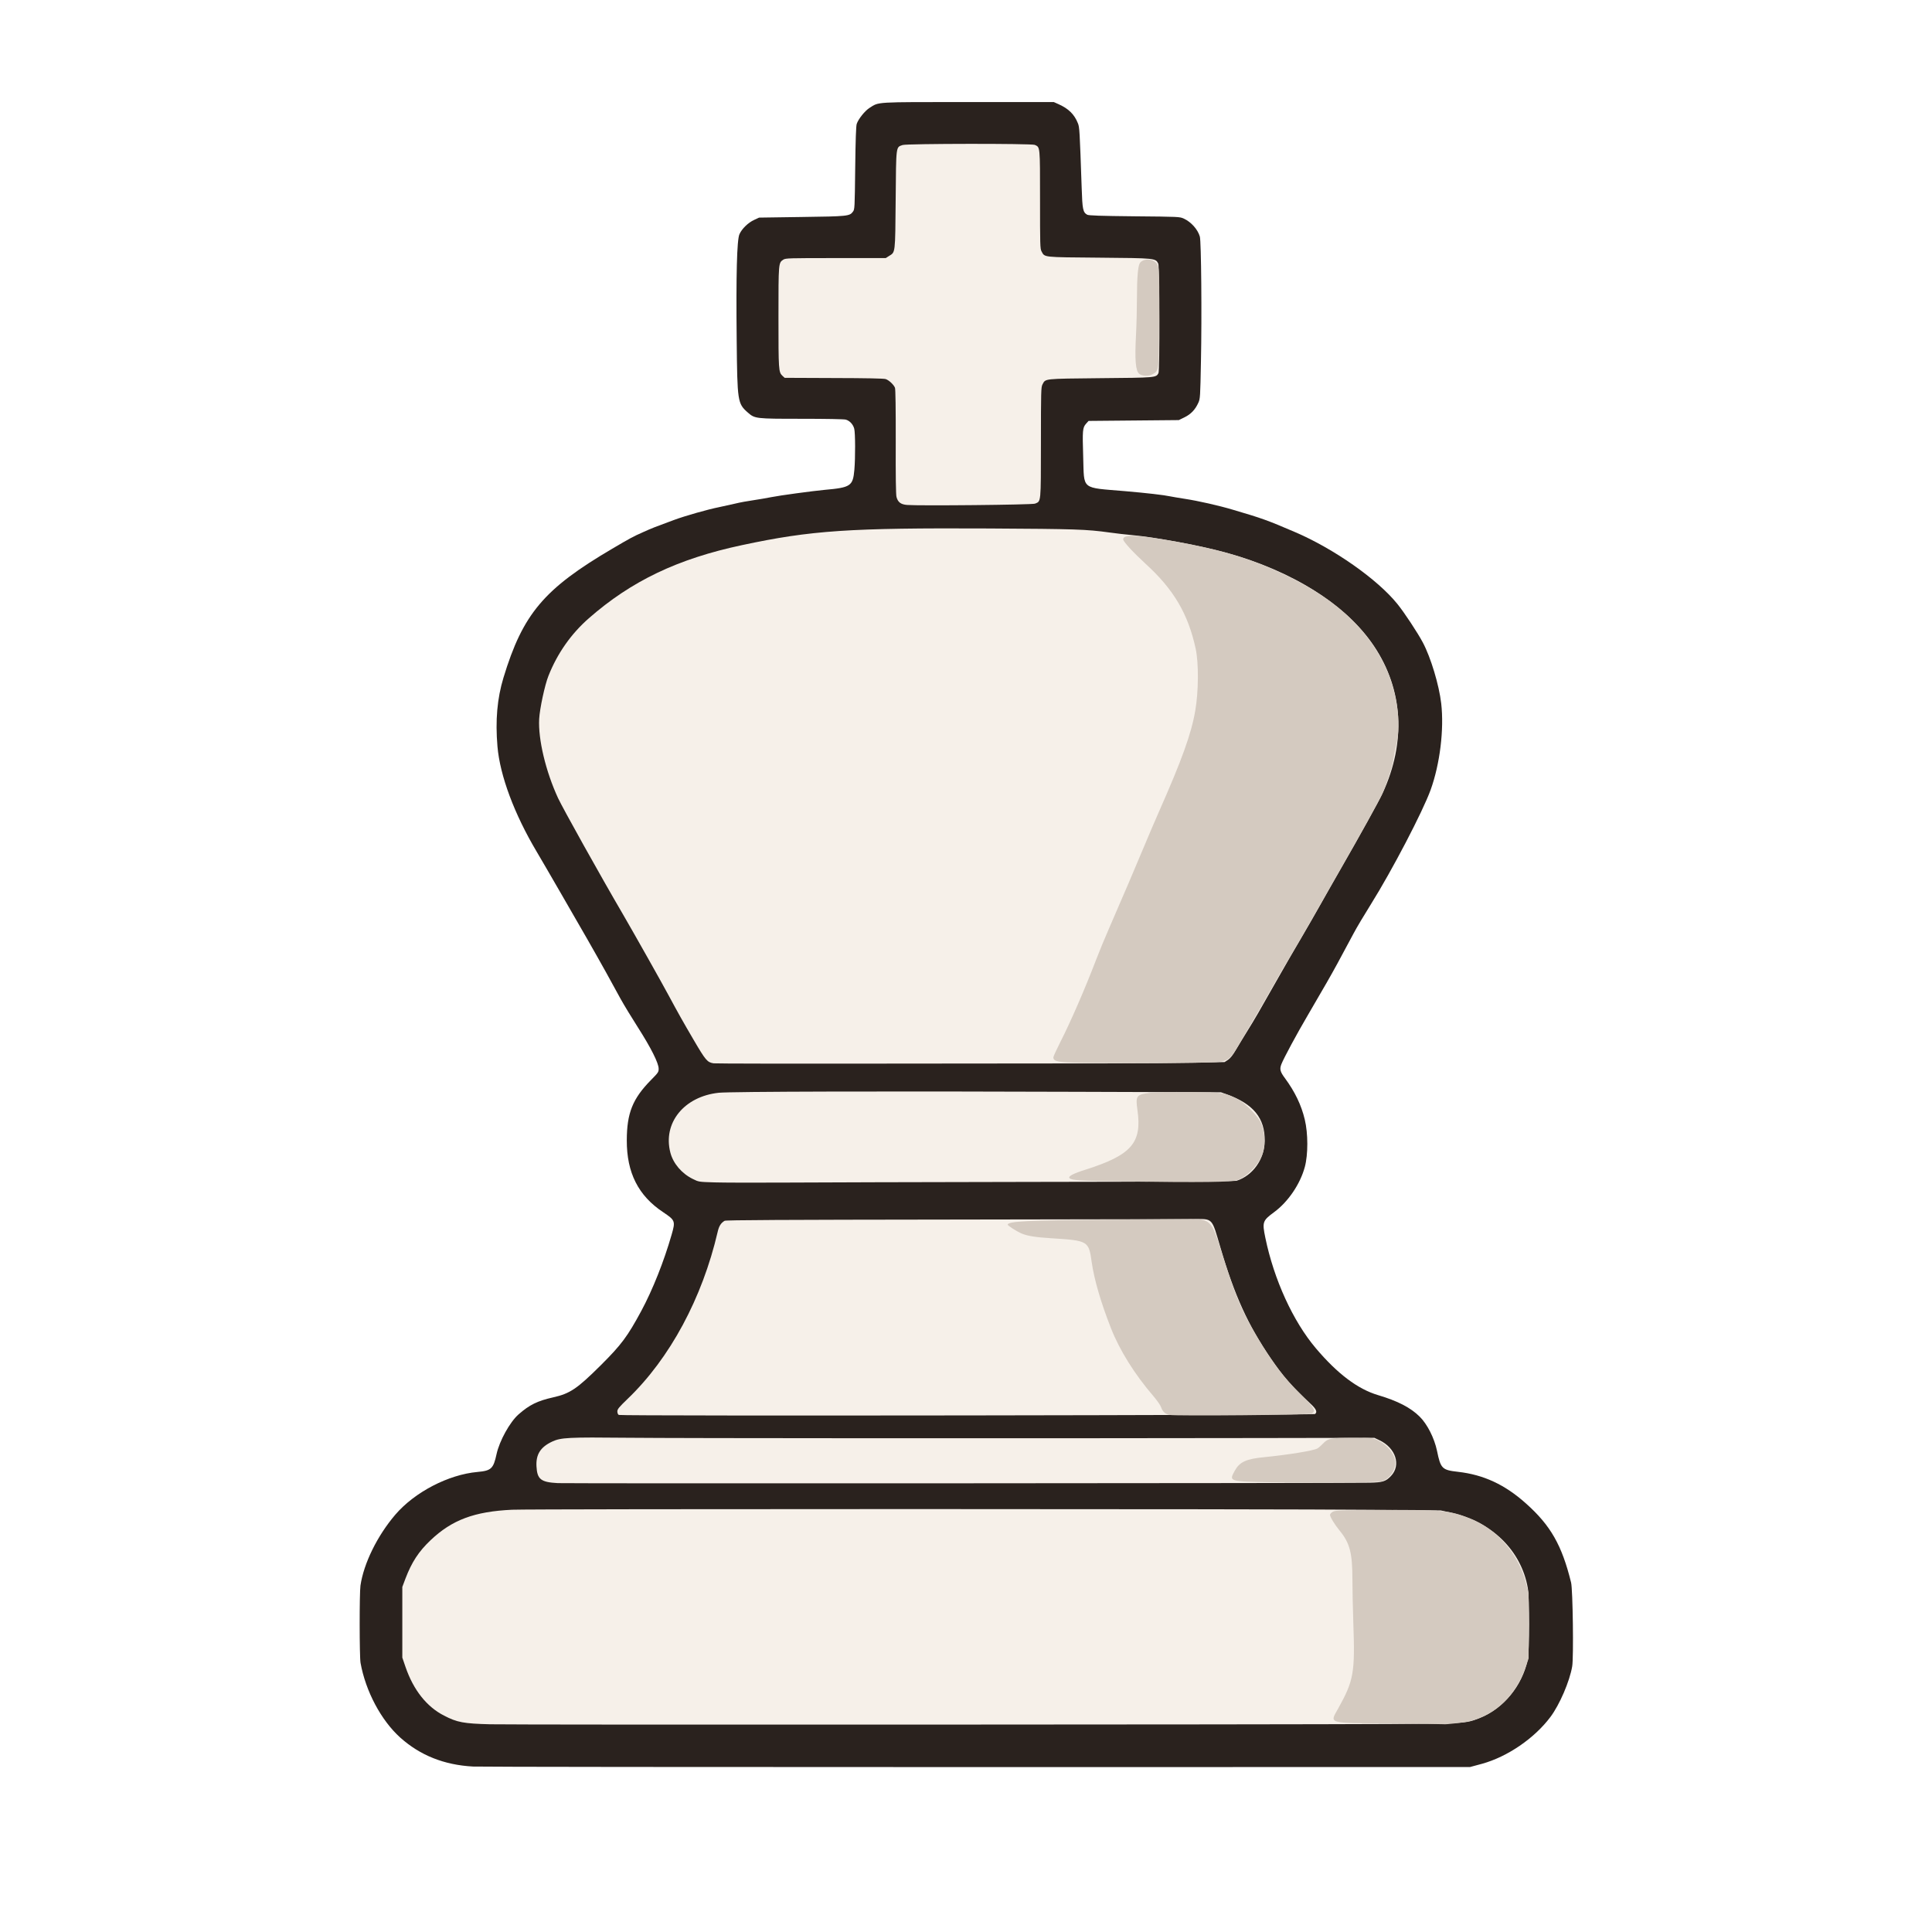
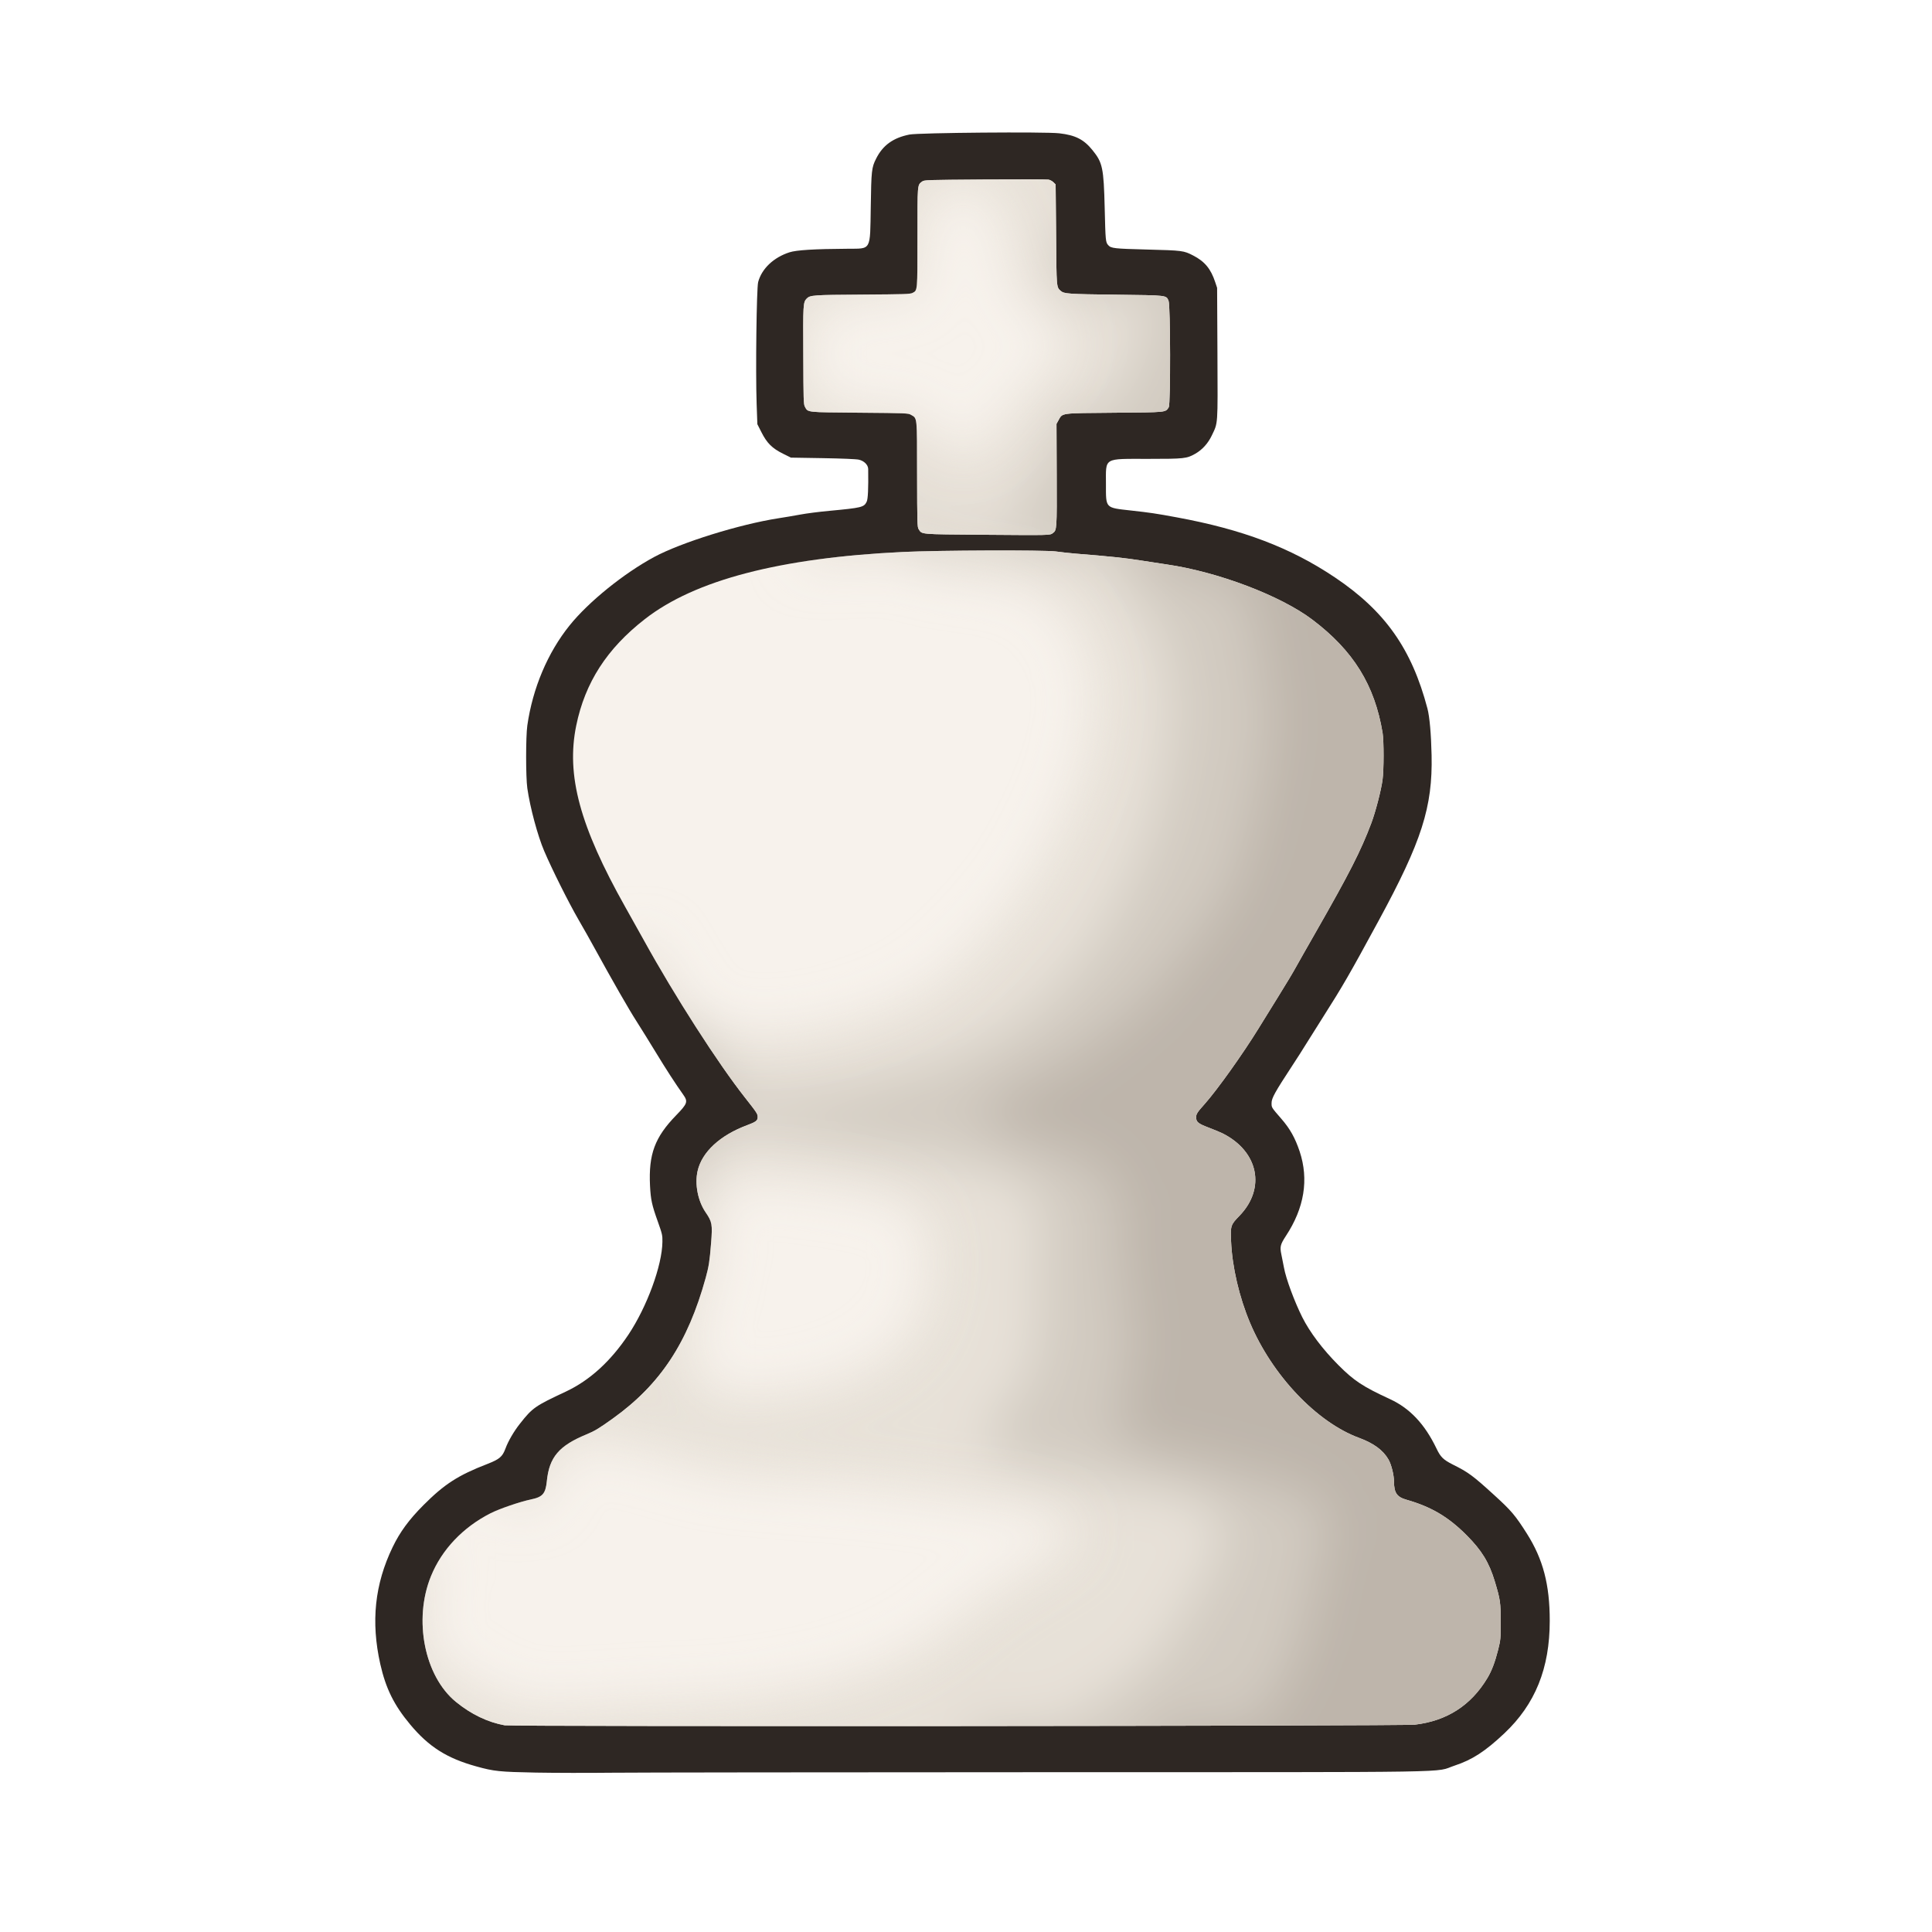
<svg xmlns="http://www.w3.org/2000/svg" viewBox="0 0 512 512">
-   <g transform="translate(88 21) scale(1.82705)">
-     <path fill="#2A221E" fill-rule="evenodd" d="M20.44,244.74C16.25,244.51 12.77,243.12 9.88,240.53C7.11,238.03 4.87,233.82 4.13,229.70C3.97,228.77 3.96,219.63 4.12,218.49C4.59,215.27 6.57,211.25 9.18,208.20C11.99,204.93 16.87,202.39 21.10,202.01C23.09,201.83 23.40,201.54 23.86,199.42C24.28,197.50 25.79,194.77 27.05,193.66C28.63,192.27 29.80,191.70 32.07,191.19C34.52,190.64 35.53,189.96 39.01,186.50C41.97,183.55 42.86,182.35 44.85,178.66C46.50,175.59 48.13,171.50 49.25,167.60C49.82,165.62 49.78,165.51 48.02,164.33C44.42,161.94 42.74,158.62 42.75,153.92C42.76,149.95 43.59,147.88 46.25,145.17C47.31,144.10 47.38,144.00 47.37,143.51C47.37,142.71 46.26,140.50 44.39,137.57C43.50,136.18 42.35,134.29 41.84,133.37C41.33,132.44 40.39,130.73 39.75,129.56C39.10,128.39 37.85,126.17 36.96,124.62C36.07,123.08 34.28,119.98 33.00,117.75C31.71,115.52 30.23,112.96 29.69,112.06C26.42,106.56 24.35,101.00 23.99,96.77C23.67,93.00 23.95,89.81 24.86,86.81C27.68,77.53 30.73,73.92 40.65,68.09C43.25,66.56 43.67,66.33 45.12,65.69C46.43,65.10 46.77,64.97 49.56,63.94C51.23,63.32 54.52,62.39 56.13,62.07C56.71,61.95 57.75,61.72 58.44,61.56C59.12,61.39 60.33,61.17 61.12,61.06C61.92,60.94 63.09,60.74 63.74,60.61C64.91,60.37 69.74,59.72 71.44,59.56C75.24,59.22 75.55,59.01 75.76,56.64C75.91,54.93 75.90,51.28 75.74,50.69C75.57,50.05 75.08,49.53 74.51,49.37C74.24,49.30 71.64,49.25 68.11,49.25C61.40,49.25 61.33,49.24 60.30,48.34C58.82,47.04 58.78,46.77 58.69,37.83C58.59,28.39 58.72,23.30 59.09,22.48C59.44,21.69 60.35,20.80 61.23,20.40L61.94,20.07L68.12,19.98C74.82,19.89 75.07,19.86 75.55,19.21C75.81,18.87 75.81,18.70 75.88,12.90C75.93,8.72 76.00,6.80 76.10,6.48C76.34,5.76 77.28,4.59 77.95,4.16C79.38,3.26 78.53,3.31 92.31,3.31L104.69,3.31L105.38,3.62C106.82,4.26 107.67,5.09 108.18,6.38C108.42,6.96 108.44,7.38 108.73,15.75C108.83,18.89 108.92,19.30 109.53,19.65C109.75,19.77 111.37,19.83 116.38,19.88C122.89,19.94 122.94,19.94 123.56,20.22C124.61,20.71 125.57,21.78 125.87,22.82C126.07,23.51 126.17,34.24 126.03,40.94C125.93,46.11 125.92,46.34 125.65,46.93C125.20,47.92 124.59,48.57 123.66,49.03L122.82,49.44L116.27,49.50L109.73,49.56L109.37,49.96C108.86,50.54 108.83,50.91 108.95,54.75C109.11,59.66 108.53,59.19 115.06,59.75C118.18,60.02 120.70,60.31 121.56,60.50C121.84,60.56 122.79,60.72 123.69,60.86C125.65,61.16 128.65,61.84 130.69,62.45C134.91,63.69 135.65,63.96 139.62,65.66C145.29,68.08 151.64,72.53 154.53,76.12C155.50,77.31 157.48,80.31 158.22,81.71C159.37,83.88 160.57,87.86 160.88,90.54C161.31,94.31 160.70,99.31 159.35,103.06C158.22,106.20 153.72,114.81 150.71,119.62C149.74,121.17 148.60,123.08 148.18,123.88C145.94,128.07 145.41,129.05 144.24,131.09C143.54,132.31 142.30,134.44 141.50,135.81C139.92,138.50 138.05,141.97 137.70,142.86C137.42,143.58 137.51,143.95 138.21,144.89C139.66,146.86 140.59,148.79 141.09,150.89C141.58,152.93 141.58,155.96 141.10,157.76C140.43,160.25 138.68,162.83 136.64,164.33C134.97,165.56 134.90,165.76 135.37,168.04C136.62,174.10 139.38,180.15 142.69,184.06C145.83,187.77 148.76,189.98 151.70,190.86C154.57,191.71 156.44,192.68 157.76,193.99C158.87,195.09 159.88,197.10 160.27,198.94C160.80,201.53 161.00,201.73 163.31,201.99C167.02,202.41 170.11,203.84 173.15,206.56C176.75,209.76 178.39,212.64 179.72,218.06C179.97,219.08 180.10,228.94 179.88,230.21C179.51,232.39 178.05,235.78 176.72,237.55C174.40,240.65 170.49,243.32 166.80,244.34L165.06,244.81L93.56,244.82C54.24,244.82 21.33,244.79 20.44,244.74Z" />
-     <path fill="#F6F0E9" fill-rule="evenodd" d="M22.94,238.61C19.09,238.51 18.14,238.34 16.24,237.35C13.73,236.07 11.81,233.65 10.66,230.31L10.19,228.94L10.19,223.81L10.19,218.69L10.64,217.49C11.55,215.10 12.56,213.55 14.29,211.91C17.40,208.96 20.63,207.75 26.12,207.49C28.92,207.36 136.98,207.36 150.94,207.50L160.81,207.59L162.25,207.90C168.19,209.20 172.49,213.40 173.44,218.84C173.71,220.42 173.70,227.88 173.43,229.22C172.64,233.05 169.87,236.39 166.35,237.75C164.44,238.49 164.18,238.51 153.41,238.57C137.89,238.66 26.41,238.70 22.94,238.61ZM32.75,203.63C30.28,203.50 29.75,203.08 29.65,201.19C29.56,199.46 30.23,198.40 31.94,197.60C33.20,197.02 34.23,196.96 42.88,197.05C50.33,197.13 100.99,197.15 134.62,197.09L151.19,197.06L151.90,197.40C154.28,198.51 155.10,201.03 153.59,202.60C152.84,203.39 152.39,203.53 150.50,203.57C147.04,203.65 34.25,203.70 32.75,203.63ZM41.59,193.74C41.46,193.66 41.38,193.46 41.38,193.23C41.38,192.91 41.60,192.63 42.89,191.39C49.00,185.53 53.70,176.79 55.93,167.19C56.12,166.34 56.41,165.89 56.94,165.58C57.12,165.47 65.38,165.43 89.81,165.40C107.76,165.38 123.46,165.35 124.71,165.34C127.85,165.30 127.54,165.00 128.87,169.50C130.88,176.36 132.88,180.76 136.15,185.52C138.06,188.30 139.00,189.38 141.97,192.16C142.76,192.90 142.94,193.31 142.58,193.61C142.36,193.79 41.92,193.92 41.59,193.74ZM55.50,160.01C53.19,159.94 53.18,159.94 52.34,159.52C50.72,158.73 49.48,157.27 49.07,155.69C47.95,151.39 51.06,147.55 56.08,147.01C57.72,146.83 81.00,146.77 107.81,146.87L128.94,146.94L129.75,147.23C133.65,148.63 135.32,150.68 135.28,154.00C135.25,156.64 133.57,159.01 131.19,159.78C130.95,159.86 120.10,159.92 101.56,159.94C85.47,159.97 69.05,160.01 65.06,160.04C61.08,160.06 56.77,160.05 55.50,160.01ZM55.34,142.74C54.42,142.59 54.20,142.33 52.43,139.31C50.94,136.77 50.11,135.29 48.88,133.00C47.80,130.98 43.77,123.84 42.19,121.12C38.92,115.53 33.46,105.73 32.78,104.27C30.99,100.40 29.88,95.73 30.04,92.80C30.12,91.30 30.86,87.85 31.39,86.53C32.68,83.28 34.66,80.45 37.25,78.18C43.41,72.78 50.14,69.56 59.44,67.58C69.50,65.43 75.05,65.06 95.25,65.16C107.90,65.23 109.38,65.28 112.74,65.74C113.74,65.88 115.22,66.05 116.03,66.12C119.34,66.42 125.83,67.62 129.56,68.64C139.26,71.27 147.13,76.23 151.14,82.23C155.37,88.55 155.81,96.14 152.38,103.56C151.88,104.64 149.10,109.67 146.39,114.38C145.46,115.99 144.09,118.41 143.34,119.75C142.59,121.09 141.34,123.26 140.57,124.57C139.79,125.88 138.41,128.27 137.50,129.88C134.20,135.70 133.87,136.26 132.78,138.02C132.17,139.01 131.39,140.28 131.05,140.86C130.64,141.57 130.28,142.02 129.95,142.24L129.46,142.56L125.01,142.66C122.56,142.71 117.05,142.75 112.75,142.75C108.45,142.75 93.88,142.76 80.36,142.78C66.85,142.80 55.59,142.78 55.34,142.74ZM83.42,61.75C82.50,61.68 82.07,61.35 81.87,60.59C81.78,60.27 81.74,57.53 81.76,52.58C81.77,47.79 81.73,44.95 81.65,44.75C81.47,44.30 80.78,43.65 80.30,43.49C80.02,43.40 77.50,43.35 72.76,43.34L65.65,43.31L65.32,43.01C64.77,42.49 64.75,42.19 64.75,34.53C64.75,26.59 64.75,26.63 65.45,26.17C65.78,25.95 66.24,25.94 73.06,25.94L80.31,25.94L80.78,25.64C81.72,25.06 81.68,25.40 81.75,17.48C81.82,9.52 81.77,9.88 82.76,9.54C83.36,9.33 101.47,9.31 101.93,9.52C102.71,9.88 102.69,9.60 102.69,17.44C102.69,24.02 102.70,24.59 102.91,24.97C103.39,25.85 102.98,25.81 111.24,25.88C119.45,25.95 119.44,25.95 119.84,26.75C120.04,27.16 120.07,42.26 119.87,42.63C119.52,43.29 119.51,43.29 111.43,43.36C103.10,43.45 103.51,43.40 103.04,44.28C102.84,44.66 102.82,45.32 102.82,52.69C102.81,61.61 102.85,61.19 101.96,61.56C101.55,61.73 85.20,61.89 83.42,61.75Z" />
-     <path fill="#D4CAC0" fill-rule="evenodd" d="M153.56,238.50C144.21,238.42 144.69,238.56 145.94,236.31C148.20,232.25 148.39,231.15 148.13,223.86C148.06,221.79 148.00,218.96 148.00,217.56C148.00,213.79 147.62,212.32 146.18,210.56C145.43,209.65 144.75,208.53 144.75,208.23C144.75,208.11 144.93,207.91 145.16,207.78C145.53,207.58 146.13,207.56 152.50,207.53C160.95,207.48 162.09,207.59 165.05,208.75C168.91,210.26 172.05,213.84 173.15,218.00L173.56,219.56L173.56,224.31L173.56,229.06L173.20,230.12C171.81,234.30 168.93,237.15 165.12,238.13C164.30,238.34 161.53,238.67 161.19,238.60C161.12,238.58 157.69,238.54 153.56,238.50ZM136.50,203.51C130.00,203.39 130.07,203.41 130.95,201.81C131.64,200.56 132.59,200.12 135.17,199.87C138.69,199.52 142.27,198.94 142.91,198.61C143.06,198.53 143.41,198.23 143.69,197.94C144.43,197.14 144.82,197.06 148.12,197.06C150.91,197.06 150.94,197.07 151.65,197.40C153.02,198.04 154.07,199.30 154.21,200.46C154.35,201.64 153.45,202.98 152.28,203.36C151.68,203.55 143.44,203.63 136.50,203.51ZM121.47,193.74C120.88,193.64 120.46,193.26 120.25,192.62C120.16,192.34 119.66,191.63 119.15,191.03C116.41,187.85 114.21,184.33 112.96,181.11C111.50,177.39 110.54,174.09 110.18,171.55C109.76,168.51 109.66,168.45 104.44,168.12C102.01,167.97 100.82,167.78 99.96,167.40C99.24,167.08 98.00,166.28 98.00,166.14C98.00,165.65 100.93,165.51 112.56,165.42C118.47,165.38 123.88,165.33 124.56,165.33C127.26,165.31 127.63,165.66 128.81,169.44C131.02,176.52 131.84,178.50 134.23,182.50C136.39,186.14 138.08,188.36 140.52,190.77C142.53,192.76 142.74,193.14 142.09,193.55C141.80,193.74 122.52,193.92 121.47,193.74ZM114.50,159.87C108.42,159.78 107.29,159.71 106.97,159.40C106.71,159.14 107.48,158.73 109.39,158.13C115.96,156.03 117.50,154.26 116.82,149.52C116.52,147.41 116.65,147.25 118.81,147.00C119.61,146.91 121.64,146.87 124.44,146.90C129.30,146.95 129.47,146.98 131.39,147.95C132.27,148.39 133.96,150.05 134.57,151.06C135.26,152.24 135.46,154.32 135.00,155.77C134.52,157.30 132.89,159.04 131.38,159.66C130.57,159.98 126.35,160.04 114.50,159.87ZM107.31,142.63C105.17,142.56 104.62,142.40 104.62,141.88C104.62,141.75 105.08,140.75 105.63,139.66C107.12,136.74 109.19,131.98 110.81,127.75C111.24,126.62 112.09,124.56 112.69,123.19C115.12,117.58 116.22,115.03 117.56,111.81C118.33,109.96 119.39,107.48 119.91,106.31C123.26,98.74 124.64,94.93 125.21,91.56C125.69,88.79 125.71,84.67 125.27,82.62C124.17,77.55 122.09,74.02 118.04,70.32C116.18,68.61 114.75,67.06 114.75,66.74C114.75,66.05 116.36,66.06 120.56,66.75C126.80,67.78 131.10,68.88 134.94,70.44C143.92,74.10 149.33,78.47 152.49,84.62C154.41,88.36 155.18,93.32 154.35,96.62C154.17,97.35 153.99,98.29 153.94,98.72C153.86,99.51 152.95,102.27 152.28,103.76C151.87,104.66 149.02,109.81 146.39,114.38C145.47,115.99 144.16,118.27 143.50,119.44C141.89,122.29 138.65,127.86 138.38,128.25C138.26,128.42 137.56,129.63 136.82,130.94C135.29,133.64 134.27,135.39 132.21,138.88C129.87,142.85 130.47,142.53 125.25,142.64C120.61,142.74 110.16,142.74 107.31,142.63ZM117.06,42.72C116.55,42.27 116.42,40.66 116.61,37.12C116.69,35.58 116.75,33.06 116.75,31.52C116.75,28.88 116.89,27.20 117.14,26.72C117.46,26.12 118.58,25.95 119.26,26.41C120.01,26.92 120.02,26.93 119.97,34.62C119.93,42.35 119.95,42.23 119.07,42.76C118.51,43.11 117.49,43.08 117.06,42.72Z" />
+   <defs>
+     <clipPath id="in">
+       <path fill-rule="evenodd" d="M22.75,245.08C20.17,244.61 17.65,243.40 15.35,241.52C10.58,237.62 8.88,229.06 11.57,222.45C13.20,218.43 16.40,215.05 20.59,212.92C21.95,212.23 25.09,211.16 26.77,210.81C28.50,210.45 28.95,209.94 29.14,208.04C29.51,204.40 30.99,202.67 35.17,200.95C36.42,200.43 37.04,200.06 39.19,198.52C46.36,193.38 50.52,187.06 53.24,177.19C53.71,175.46 53.83,174.74 54.05,171.94C54.28,169.09 54.21,168.72 53.22,167.27C52.05,165.56 51.55,163.00 52.01,161.00C52.66,158.13 55.41,155.59 59.52,154.06C60.83,153.58 61.12,153.35 61.12,152.85C61.12,152.34 61.05,152.23 59.21,149.89C55.05,144.61 48.57,134.53 43.82,125.94C43.21,124.84 41.95,122.59 41.02,120.94C34.14,108.70 32.05,100.98 33.60,93.44C34.94,86.92 38.25,81.78 44.01,77.30C51.61,71.37 64.50,68.01 83.12,67.12C88.44,66.86 104.60,66.81 106.32,67.04C107.14,67.16 108.54,67.30 109.44,67.38C114.39,67.77 117.00,68.04 119.50,68.45C120.57,68.62 122.21,68.87 123.15,69.01C130.90,70.13 140.41,73.73 145.25,77.39C151.46,82.08 154.70,87.30 155.90,94.56C156.10,95.82 156.10,100.15 155.89,101.69C155.67,103.31 154.82,106.56 154.19,108.24C152.60,112.46 150.87,115.86 145.71,124.88C144.47,127.04 143.15,129.38 142.77,130.06C142.40,130.75 141.16,132.82 140.01,134.66C138.87,136.49 137.55,138.63 137.07,139.41C134.72,143.23 130.87,148.63 128.96,150.79C127.75,152.15 127.62,152.35 127.62,152.89C127.63,153.58 127.93,153.82 129.53,154.43C130.33,154.73 131.28,155.13 131.63,155.30C137.07,158.03 138.22,163.63 134.20,167.79C132.85,169.18 132.82,169.29 132.92,171.68C133.08,175.52 134.15,180.13 135.78,184.00C139.13,191.97 145.91,199.13 152.35,201.49C154.54,202.30 155.98,203.35 156.79,204.76C157.23,205.52 157.62,207.10 157.63,208.11C157.63,209.82 158.07,210.46 159.54,210.87C163.28,211.94 165.87,213.47 168.63,216.24C170.93,218.54 172.05,220.37 172.92,223.26C173.75,226.03 173.81,226.43 173.81,229.38C173.81,232.00 173.80,232.10 173.41,233.67C172.94,235.52 172.43,236.86 171.78,237.93C169.29,242.07 165.64,244.41 160.80,244.98C158.94,245.20 23.95,245.29 22.75,245.08ZM95.37,64.51C85.52,64.43 86.07,64.48 85.53,63.66C85.33,63.35 85.31,62.75 85.30,55.36C85.29,46.44 85.34,46.88 84.37,46.32C83.95,46.07 83.70,46.06 76.56,46.00C68.36,45.93 68.77,45.97 68.28,45.09C68.08,44.72 68.06,44.09 68.03,37.34C67.99,29.59 68.01,29.23 68.56,28.68C69.08,28.16 69.52,28.13 77.01,28.08C83.38,28.04 84.25,28.01 84.60,27.83C85.37,27.43 85.35,27.67 85.35,19.42C85.35,11.27 85.33,11.48 86.04,10.95C86.39,10.69 86.51,10.69 95.60,10.62C100.67,10.59 105.00,10.60 105.24,10.65C105.47,10.69 105.81,10.88 105.99,11.06L106.31,11.38L106.38,18.97C106.44,27.13 106.43,26.94 107.08,27.52C107.59,27.97 108.20,28.01 115.44,28.10C123.36,28.20 123.07,28.16 123.44,29.04C123.73,29.74 123.75,44.72 123.47,45.16C122.94,45.97 123.30,45.93 115.26,46.00C106.94,46.07 107.38,46.01 106.75,47.13L106.44,47.69L106.47,55.44C106.50,63.75 106.50,63.81 105.87,64.27C105.44,64.59 105.48,64.59 95.37,64.51Z" />
+     </clipPath>
+     <filter id="soft" x="-10%" y="-10%" width="120%" height="120%">
+       <feGaussianBlur stdDeviation="4.0" />
+     </filter>
+   </defs>
+   <g transform="translate(94 29) scale(1.7473)">
+     <path fill="#2E2723" fill-rule="evenodd" d="M27.50,252.25C21.92,252.14 21.14,252.06 18.44,251.31C13.99,250.08 11.24,248.34 8.42,244.96C5.97,242.03 4.72,239.50 3.88,235.79C2.44,229.37 3.04,223.68 5.75,218.06C6.87,215.74 8.24,213.88 10.43,211.68C13.60,208.50 15.69,207.15 20.12,205.44C21.96,204.72 22.40,204.35 22.86,203.12C23.27,201.99 24.14,200.49 25.08,199.31C26.97,196.91 27.35,196.65 32.03,194.46C35.64,192.76 38.79,189.90 41.50,185.85C44.33,181.61 46.63,175.34 46.67,171.75C46.69,170.75 46.64,170.56 45.97,168.67C45.07,166.16 44.90,165.37 44.79,163.24C44.56,158.45 45.51,155.90 48.75,152.56C50.47,150.79 50.58,150.49 49.82,149.42C48.71,147.87 47.15,145.46 45.66,143.00C44.76,141.52 43.45,139.41 42.75,138.31C41.60,136.53 39.11,132.18 36.37,127.19C35.85,126.22 34.75,124.28 33.94,122.88C32.42,120.25 29.92,115.24 28.75,112.50C27.75,110.17 26.60,105.88 26.18,102.95C25.94,101.22 25.94,95.16 26.18,93.44C26.99,87.78 29.27,82.38 32.60,78.25C35.46,74.69 40.82,70.36 45.42,67.88C49.51,65.68 58.37,62.92 64.31,62.00C65.21,61.87 66.67,61.61 67.56,61.45C68.46,61.28 70.45,61.02 72.00,60.88C76.90,60.42 77.24,60.34 77.65,59.50C77.85,59.09 77.92,57.53 77.88,54.54C77.87,53.91 77.26,53.30 76.46,53.12C76.07,53.03 73.93,52.94 70.99,52.89L66.16,52.81L64.95,52.21C63.32,51.40 62.52,50.61 61.69,48.96L61.07,47.74L60.96,44.65C60.79,39.74 60.95,27.12 61.19,26.19C61.72,24.17 63.52,22.45 65.94,21.67C67.00,21.33 69.69,21.16 74.81,21.13C78.39,21.10 78.16,21.51 78.27,14.81C78.35,9.28 78.40,8.81 79.08,7.47C80.09,5.44 81.67,4.30 84.14,3.81C85.54,3.53 104.75,3.37 106.86,3.62C109.31,3.90 110.59,4.55 111.91,6.19C113.43,8.07 113.60,8.86 113.75,14.94C113.87,19.96 113.89,20.15 114.29,20.59C114.72,21.07 115.18,21.12 120.19,21.25C125.56,21.39 125.73,21.41 127.18,22.16C128.92,23.06 129.85,24.18 130.51,26.19L130.80,27.06L130.85,37.03C130.90,48.18 130.95,47.44 129.99,49.46C129.42,50.66 128.54,51.62 127.49,52.22C126.19,52.96 125.84,53.00 120.35,53.00C113.48,53.00 113.94,52.73 113.94,56.82C113.94,60.54 113.79,60.39 117.72,60.83C120.61,61.15 121.51,61.28 124.69,61.87C134.68,63.71 141.94,66.46 148.67,70.98C156.27,76.08 160.32,81.82 162.70,90.86C163.03,92.11 163.26,94.74 163.33,97.94C163.50,105.81 161.84,111.00 155.29,123.06C150.84,131.26 149.88,132.92 146.81,137.75C145.57,139.71 144.33,141.68 144.06,142.12C143.79,142.57 142.95,143.89 142.18,145.06C139.56,149.06 139.06,149.96 139.06,150.69C139.06,151.40 139.01,151.32 140.56,153.11C141.87,154.62 142.63,155.99 143.32,158.04C144.73,162.30 144.03,166.61 141.23,170.86C140.39,172.15 140.30,172.50 140.54,173.64C140.65,174.15 140.83,175.06 140.94,175.66C141.24,177.33 142.51,180.77 143.72,183.19C144.86,185.46 146.81,188.05 149.19,190.44C151.56,192.82 152.89,193.70 157.03,195.61C160.04,197.00 162.29,199.39 164.07,203.09C164.69,204.40 165.11,204.80 166.55,205.53C168.92,206.71 169.61,207.22 172.88,210.21C175.42,212.52 176.05,213.27 177.78,216.00C180.24,219.89 181.25,223.73 181.25,229.23C181.25,236.44 179.05,241.88 174.35,246.31C171.45,249.04 169.49,250.31 166.82,251.19C163.51,252.28 169.93,252.18 103.88,252.19C71.67,252.20 42.44,252.23 38.94,252.27C35.43,252.31 30.28,252.30 27.50,252.25Z" />
+     <path fill="#F7F2EC" fill-rule="evenodd" d="M22.75,245.08C20.17,244.61 17.65,243.40 15.35,241.52C10.58,237.62 8.88,229.06 11.57,222.45C13.20,218.43 16.40,215.05 20.59,212.92C21.95,212.23 25.09,211.16 26.77,210.81C28.50,210.45 28.95,209.94 29.14,208.04C29.51,204.40 30.99,202.67 35.17,200.95C36.42,200.43 37.04,200.06 39.19,198.52C46.36,193.38 50.52,187.06 53.24,177.19C53.71,175.46 53.83,174.74 54.05,171.94C54.28,169.09 54.21,168.72 53.22,167.27C52.05,165.56 51.55,163.00 52.01,161.00C52.66,158.13 55.41,155.59 59.52,154.06C60.83,153.58 61.12,153.35 61.12,152.85C61.12,152.34 61.05,152.23 59.21,149.89C55.05,144.61 48.57,134.53 43.82,125.94C43.21,124.84 41.95,122.59 41.02,120.94C34.14,108.70 32.05,100.98 33.60,93.44C34.94,86.92 38.25,81.78 44.01,77.30C51.61,71.37 64.50,68.01 83.12,67.12C88.44,66.86 104.60,66.81 106.32,67.04C107.14,67.16 108.54,67.30 109.44,67.38C114.39,67.77 117.00,68.04 119.50,68.45C120.57,68.62 122.21,68.87 123.15,69.01C130.90,70.13 140.41,73.73 145.25,77.39C151.46,82.08 154.70,87.30 155.90,94.56C156.10,95.82 156.10,100.15 155.89,101.69C155.67,103.31 154.82,106.56 154.19,108.24C152.60,112.46 150.87,115.86 145.71,124.88C144.47,127.04 143.15,129.38 142.77,130.06C142.40,130.75 141.16,132.82 140.01,134.66C138.87,136.49 137.55,138.63 137.07,139.41C134.72,143.23 130.87,148.63 128.96,150.79C127.75,152.15 127.62,152.35 127.62,152.89C127.63,153.58 127.93,153.82 129.53,154.43C130.33,154.73 131.28,155.13 131.63,155.30C137.07,158.03 138.22,163.63 134.20,167.79C132.85,169.18 132.82,169.29 132.92,171.68C133.08,175.52 134.15,180.13 135.78,184.00C139.13,191.97 145.91,199.13 152.35,201.49C154.54,202.30 155.98,203.35 156.79,204.76C157.23,205.52 157.62,207.10 157.63,208.11C157.63,209.82 158.07,210.46 159.54,210.87C163.28,211.94 165.87,213.47 168.63,216.24C170.93,218.54 172.05,220.37 172.92,223.26C173.75,226.03 173.81,226.43 173.81,229.38C173.81,232.00 173.80,232.10 173.41,233.67C172.94,235.52 172.43,236.86 171.78,237.93C169.29,242.07 165.64,244.41 160.80,244.98C158.94,245.20 23.95,245.29 22.75,245.08ZM95.37,64.51C85.52,64.43 86.07,64.48 85.53,63.66C85.33,63.35 85.31,62.75 85.30,55.36C85.29,46.44 85.34,46.88 84.37,46.32C83.95,46.07 83.70,46.06 76.56,46.00C68.36,45.93 68.77,45.97 68.28,45.09C68.08,44.72 68.06,44.09 68.03,37.34C67.99,29.59 68.01,29.23 68.56,28.68C69.08,28.16 69.52,28.13 77.01,28.08C83.38,28.04 84.25,28.01 84.60,27.83C85.37,27.43 85.35,27.67 85.35,19.42C85.35,11.27 85.33,11.48 86.04,10.95C86.39,10.69 86.51,10.69 95.60,10.62C100.67,10.59 105.00,10.60 105.24,10.65C105.47,10.69 105.81,10.88 105.99,11.06L106.31,11.38L106.38,18.97C106.44,27.13 106.43,26.94 107.08,27.52C107.59,27.97 108.20,28.01 115.44,28.10C123.36,28.20 123.07,28.16 123.44,29.04C123.73,29.74 123.75,44.72 123.47,45.16C122.94,45.97 123.30,45.93 115.26,46.00C106.94,46.07 107.38,46.01 106.75,47.13L106.44,47.69L106.47,55.44C106.50,63.75 106.50,63.81 105.87,64.27C105.44,64.59 105.48,64.59 95.37,64.51Z" />
+     <g clip-path="url(#in)">
+       <g filter="url(#soft)">
+         <path fill="#E7E1D8" fill-rule="evenodd" d="M6.19,254.68C4.02,253.05 2.55,251.62 1.11,249.72L0.00,248.26L-0.00,236.22L-0.00,224.17L0.41,223.79C0.76,223.46 4.07,220.94 4.46,220.71C4.78,220.52 11.46,219.25 12.12,219.25C13.15,219.25 13.17,219.31 12.58,220.32C11.26,222.57 10.42,225.61 10.29,228.62C10.19,231.09 10.82,234.72 11.63,236.25C11.89,236.74 11.94,236.65 11.75,236.00C11.40,234.80 11.91,234.87 13.51,236.25C17.01,239.29 22.45,242.04 26.25,242.70C27.82,242.97 31.19,242.89 36.06,242.46C40.45,242.07 43.52,241.91 49.44,241.75C55.57,241.59 58.44,241.31 64.19,240.36C71.20,239.19 74.51,238.34 79.00,236.56C84.68,234.31 86.91,232.97 91.94,228.80C95.88,225.54 97.41,224.47 102.72,221.29C108.32,217.94 109.38,217.06 109.38,215.71C109.37,213.51 106.55,212.50 96.12,210.95C94.03,210.64 90.65,210.13 88.62,209.82C81.64,208.76 77.55,208.32 69.56,207.75C56.05,206.80 54.14,206.51 47.97,204.51C43.81,203.16 42.32,202.81 38.44,202.25C35.71,201.85 35.25,201.60 35.95,200.86L36.31,200.48L35.81,200.69C35.54,200.80 35.03,201.01 34.69,201.15C31.09,202.58 29.50,204.56 29.14,208.04C28.95,209.94 28.51,210.45 26.77,210.81C25.95,210.99 24.10,211.50 23.58,211.70C23.45,211.75 21.70,209.61 21.21,208.79C21.05,208.53 19.75,201.85 19.75,201.31C19.75,200.77 21.05,194.10 21.21,193.84C21.58,193.22 24.33,189.71 24.77,189.30C25.35,188.75 28.14,186.64 29.88,185.43C31.70,184.16 33.51,182.21 34.74,180.18C35.32,179.22 36.55,177.44 37.47,176.22L39.13,173.99L38.59,173.28C37.64,172.05 37.53,171.70 36.74,167.77C35.75,162.79 35.75,162.50 36.69,157.70C37.58,153.21 37.95,152.11 39.14,150.54L39.53,150.03L39.08,149.33C38.04,147.71 37.89,147.27 37.18,143.71C36.80,141.83 36.50,139.99 36.50,139.56C36.50,138.30 37.81,132.04 38.19,131.51C39.94,129.01 41.11,127.65 42.31,126.73C43.00,126.20 43.59,125.76 43.63,125.76C43.67,125.75 43.98,126.24 44.31,126.84C46.48,130.73 53.60,142.31 52.58,140.29C52.31,139.76 52.31,139.14 52.59,139.04C52.70,138.99 53.05,139.05 53.37,139.17C56.84,140.48 58.36,140.78 61.44,140.77C68.86,140.76 79.63,137.88 85.73,134.27C88.58,132.58 90.47,131.02 93.94,127.48C99.78,121.53 102.60,117.65 105.81,111.19C109.17,104.43 110.72,100.03 111.62,94.69C112.80,87.67 111.87,82.28 108.65,77.44C105.31,72.42 101.86,70.80 92.62,69.88C88.27,69.44 84.79,68.67 84.19,68.00C83.79,67.57 84.20,67.34 85.88,67.08C86.25,67.01 84.32,67.09 80.88,67.26C77.59,67.42 72.00,67.93 70.03,68.25C67.98,68.58 68.12,68.61 68.12,67.90C68.12,67.43 68.82,63.58 69.18,62.05C69.24,61.80 69.09,61.76 65.97,61.14C61.64,60.28 61.92,60.39 59.38,58.47L57.19,56.81L55.53,54.62C54.62,53.42 53.82,52.27 53.74,52.06C53.67,51.86 53.30,50.17 52.93,48.32C52.05,43.98 52.04,43.47 52.77,39.82L53.29,37.21L52.71,34.20C52.38,32.54 52.12,30.88 52.12,30.49C52.12,29.82 53.47,22.81 53.74,22.06C53.82,21.86 54.62,20.70 55.53,19.50L57.19,17.31L59.38,15.66C60.58,14.75 61.76,13.94 62.00,13.85C62.24,13.77 64.01,13.39 65.94,13.00L69.44,12.30L69.48,11.93C69.58,11.05 70.88,4.86 71.04,4.46C71.15,4.22 71.91,3.12 72.74,2.01L74.26,-0.00L95.93,-0.00L117.59,0.00L119.06,1.95C119.87,3.03 120.61,4.10 120.71,4.34C120.92,4.84 122.25,11.37 122.25,11.90C122.25,12.15 122.32,12.26 122.53,12.31C122.69,12.35 124.34,12.68 126.21,13.06C128.08,13.43 129.80,13.83 130.02,13.95C130.58,14.24 134.24,17.01 134.64,17.45C135.35,18.24 137.66,21.43 137.89,21.95C138.02,22.25 138.43,24.00 138.80,25.84L139.47,29.19L139.53,36.94L139.59,44.69L138.92,48.06C138.11,52.18 138.13,52.12 136.75,53.95C136.14,54.77 135.66,55.45 135.68,55.48C135.71,55.50 136.56,55.77 137.58,56.07C142.56,57.57 148.61,60.17 151.29,61.98C153.10,63.19 157.27,66.39 158.76,67.71C160.76,69.47 161.55,70.36 163.94,73.51C168.56,79.62 169.22,81.16 170.92,89.71C172.38,97.03 172.39,99.32 170.99,106.38C169.10,115.87 168.03,118.44 160.34,131.94C158.69,134.82 157.06,137.69 156.71,138.31C156.36,138.93 155.25,140.76 154.25,142.38C153.24,143.99 152.13,145.79 151.78,146.38C151.43,146.96 150.72,148.08 150.21,148.87L149.27,150.30L149.62,150.81C150.60,152.24 150.84,152.99 151.76,157.60C152.71,162.38 152.71,162.49 151.70,167.50C150.91,171.35 150.58,172.49 149.89,173.64L149.41,174.43L149.69,175.25C150.67,178.07 152.60,181.59 154.09,183.26C155.75,185.12 157.07,186.01 159.61,187.00C160.29,187.27 161.12,187.62 161.46,187.79C162.16,188.15 166.19,191.15 166.98,191.92C167.71,192.61 171.13,197.17 171.42,197.84C171.60,198.24 171.83,198.47 172.37,198.79C172.77,199.03 174.23,200.08 175.64,201.13C179.09,203.72 180.74,205.35 183.14,208.53L185.00,210.99L185.00,229.06L185.00,247.13L183.48,249.16C181.64,251.61 180.09,253.19 177.95,254.79L176.34,256.00L92.14,256.00L7.94,255.99L6.19,254.68ZM63.31,195.05C75.50,193.88 83.97,189.05 86.18,182.00C87.19,178.79 87.55,172.57 86.88,169.95C86.00,166.51 83.26,164.95 75.94,163.70C71.68,162.98 63.21,161.93 60.62,161.80C57.10,161.62 55.32,162.29 53.89,164.30C53.03,165.52 52.74,165.61 52.28,164.81L51.99,164.31L52.07,164.75C52.18,165.33 52.76,166.60 53.22,167.27C54.21,168.72 54.28,169.09 54.05,171.94C53.82,174.84 53.72,175.45 53.12,177.56C52.28,180.59 51.59,182.48 50.20,185.56C49.96,186.11 49.82,186.46 49.91,186.33C51.16,184.45 51.41,184.55 51.24,186.89C50.94,190.91 51.27,192.58 52.63,193.81C54.26,195.27 57.29,195.62 63.31,195.05ZM93.72,52.49C94.79,51.96 95.85,50.86 98.12,47.93C100.72,44.58 101.96,43.17 103.89,41.35C107.17,38.25 108.31,36.57 108.31,34.86C108.31,33.51 108.05,33.21 105.89,32.06C101.58,29.77 100.24,27.75 99.69,22.71C99.24,18.55 98.93,17.09 98.20,15.59C97.57,14.31 96.78,13.39 95.43,12.37C93.94,11.25 93.93,10.99 95.36,10.75C95.71,10.69 94.56,10.65 92.50,10.65C90.44,10.65 89.29,10.69 89.64,10.75C91.04,10.99 91.06,11.26 89.72,12.23C89.15,12.64 88.21,13.46 87.62,14.06C86.13,15.58 85.80,15.68 85.53,14.66C85.38,14.09 85.29,18.93 85.36,23.75C85.43,28.31 85.70,28.06 80.62,28.06C76.04,28.06 70.97,28.14 71.38,28.21C72.77,28.45 72.85,28.80 71.72,29.76C71.29,30.13 70.53,30.81 70.03,31.28C68.76,32.47 68.30,32.43 68.09,31.12C68.06,30.95 68.04,33.85 68.04,37.56C68.04,41.27 68.07,43.94 68.11,43.49C68.24,42.09 68.70,41.90 69.72,42.81C70.06,43.11 70.78,43.72 71.31,44.15C72.79,45.34 72.84,45.69 71.54,45.86C71.21,45.90 73.86,45.97 77.44,46.00C83.67,46.06 83.96,46.07 84.38,46.32C84.97,46.66 85.37,47.48 85.39,48.37C85.39,48.95 85.41,49.01 85.50,48.71C85.89,47.42 86.75,47.79 88.40,49.94C90.66,52.88 91.82,53.44 93.72,52.49Z" />
+         <path fill="#D2CBC1" fill-rule="evenodd" d="M95.47,254.09C94.68,253.04 93.97,252.05 93.89,251.90C93.77,251.67 92.50,245.70 92.50,245.35C92.50,245.30 93.58,245.25 94.91,245.25C98.30,245.25 110.00,245.08 109.62,245.03C107.58,244.79 107.85,244.30 111.00,242.57C116.98,239.27 120.62,236.15 123.49,231.88C124.44,230.45 124.97,229.55 127.85,224.38C128.67,222.90 129.77,220.94 130.29,220.02C132.28,216.48 132.33,214.68 130.49,212.86C128.55,210.95 124.76,209.75 116.56,208.44C100.51,205.88 95.49,204.22 95.50,201.49C95.51,200.51 96.04,199.67 97.97,197.58C100.70,194.62 102.06,192.43 102.82,189.81C103.46,187.57 103.52,186.78 103.63,179.56C103.68,175.85 103.79,172.08 103.88,171.19C104.07,169.09 103.97,166.92 103.65,165.99C102.34,162.26 97.94,160.54 83.94,158.31C78.86,157.50 75.14,156.89 71.81,156.32C70.03,156.01 67.27,155.59 65.69,155.38C61.43,154.82 60.78,154.60 60.90,153.77C60.95,153.42 60.94,153.41 60.70,153.57C60.55,153.66 60.02,153.89 59.50,154.07C56.17,155.26 53.74,157.17 52.58,159.55C51.40,161.93 51.66,165.00 53.22,167.27C53.71,167.98 54.15,168.86 54.10,169.02C54.06,169.14 50.67,166.67 49.89,165.95C49.55,165.63 46.78,162.08 46.46,161.54C46.41,161.46 46.23,160.71 46.06,159.88C45.89,159.05 45.70,158.26 45.62,158.12C45.40,157.70 44.12,151.12 44.12,150.38C44.12,149.71 45.40,143.03 45.58,142.71C45.81,142.33 48.33,139.01 48.67,138.64C48.89,138.41 49.38,137.98 49.76,137.68L50.46,137.14L51.69,139.10C54.16,143.03 56.44,146.33 58.61,149.12C60.07,151.01 60.36,151.35 60.14,150.91C59.93,150.49 59.97,150.06 60.26,149.80C60.50,149.59 60.82,149.55 63.42,149.48C69.50,149.29 73.68,148.70 80.49,147.05C90.00,144.76 97.38,141.36 102.63,136.87C111.39,129.37 118.42,117.80 121.61,105.62C124.14,95.97 124.49,88.49 122.69,82.25C121.49,78.12 119.87,75.46 115.99,71.29C114.11,69.27 113.76,68.84 113.75,68.54C113.75,68.27 114.14,68.00 114.54,67.99C115.39,67.97 114.33,67.77 112.69,67.64C111.79,67.56 110.33,67.45 109.44,67.38C108.54,67.31 107.14,67.16 106.31,67.04C104.98,66.86 103.70,66.85 95.00,66.93C89.60,66.97 84.97,67.02 84.69,67.04L84.20,67.06L83.86,65.38C83.67,64.45 83.51,63.35 83.51,62.93C83.50,62.13 84.72,55.82 85.05,54.94C85.26,54.37 85.31,55.60 85.31,60.88C85.31,64.78 84.51,64.43 93.68,64.46C97.67,64.47 100.79,64.44 100.62,64.38C99.82,64.14 99.38,63.60 99.38,62.88C99.38,62.37 99.92,61.21 100.84,59.79C101.36,58.98 102.41,57.30 103.16,56.06C104.70,53.53 105.01,53.08 105.46,52.79C105.89,52.51 106.15,52.69 106.34,53.39C106.46,53.84 106.48,53.41 106.46,50.81C106.44,47.69 106.44,47.69 106.75,47.13C107.34,46.08 107.37,46.07 112.00,46.00C114.23,45.96 115.94,45.92 115.80,45.90C115.65,45.89 115.40,45.77 115.24,45.65C114.78,45.27 114.89,44.76 115.74,43.33C118.09,39.36 120.62,32.45 120.63,30.01C120.63,29.02 121.06,28.44 121.91,28.26C122.13,28.21 119.13,28.14 115.25,28.09C108.06,28.01 107.61,27.98 107.08,27.51C106.51,27.02 106.44,26.68 106.40,24.06L106.36,21.56L107.76,19.69C108.53,18.66 109.31,17.65 109.49,17.45C109.89,17.01 113.54,14.24 114.10,13.95C114.65,13.66 121.12,12.38 122.00,12.38C122.68,12.38 129.05,13.60 129.81,13.87C130.02,13.94 131.17,14.75 132.38,15.66C134.55,17.31 134.57,17.32 136.04,19.25C137.99,21.80 138.00,21.83 138.80,25.83L139.47,29.19L139.53,36.94L139.59,44.69L138.92,48.06C138.11,52.18 138.13,52.12 136.75,53.95C136.14,54.77 135.66,55.45 135.68,55.48C135.71,55.50 136.56,55.77 137.58,56.07C142.56,57.57 148.61,60.17 151.29,61.98C153.10,63.19 157.27,66.39 158.76,67.71C160.76,69.47 161.55,70.36 163.94,73.51C168.56,79.62 169.22,81.16 170.92,89.71C172.38,97.03 172.39,99.32 170.99,106.38C169.10,115.87 168.03,118.44 160.34,131.94C158.69,134.82 157.06,137.69 156.71,138.31C156.36,138.93 155.25,140.76 154.25,142.38C153.24,143.99 152.13,145.79 151.78,146.38C151.43,146.96 150.72,148.08 150.21,148.87L149.27,150.30L149.62,150.81C150.60,152.24 150.84,152.99 151.76,157.60C152.71,162.38 152.71,162.49 151.70,167.50C150.91,171.35 150.58,172.49 149.89,173.64L149.41,174.43L149.69,175.25C150.67,178.07 152.60,181.59 154.09,183.26C155.75,185.12 157.07,186.01 159.61,187.00C160.29,187.27 161.12,187.62 161.46,187.79C162.16,188.15 166.19,191.15 166.98,191.92C167.71,192.61 171.13,197.17 171.42,197.84C171.60,198.24 171.83,198.47 172.37,198.79C172.77,199.03 174.23,200.08 175.64,201.13C179.09,203.72 180.74,205.35 183.14,208.53L185.00,210.99L185.00,229.06L185.00,247.13L183.48,249.16C181.64,251.61 180.09,253.19 177.95,254.79L176.34,256.00L136.62,256.00L96.91,256.00L95.47,254.09Z" />
+         <path fill="#BEB5AB" fill-rule="evenodd" d="M124.15,254.03C123.34,252.95 122.63,251.99 122.58,251.91C122.53,251.83 122.19,250.27 121.83,248.44L121.16,245.12L129.61,245.11C134.42,245.11 137.91,245.06 137.71,245.00C136.61,244.67 136.71,244.07 138.24,241.88C141.99,236.52 143.22,233.50 144.75,225.94C145.43,222.60 145.85,220.91 146.55,218.65C148.53,212.35 147.35,210.76 138.88,208.31C134.71,207.11 128.13,205.40 124.50,204.56C120.43,203.63 118.81,203.16 117.59,202.55C115.07,201.28 114.69,199.79 115.93,196.00C117.66,190.68 117.81,187.10 116.63,178.94C115.98,174.48 115.86,172.96 115.89,169.44C115.92,165.70 115.83,165.03 115.13,163.56C113.76,160.71 110.83,159.08 102.84,156.74C96.61,154.91 95.06,154.09 95.06,152.57C95.06,151.20 96.19,150.38 102.19,147.38C106.89,145.04 108.74,143.92 111.94,141.50C118.02,136.90 120.94,134.08 124.68,129.19C125.37,128.29 126.86,126.38 128.00,124.94C132.86,118.81 133.44,117.55 135.75,108.21C138.62,96.64 138.84,92.41 137.12,82.19C136.58,78.97 136.22,77.36 135.57,75.25C134.92,73.14 134.97,72.75 135.93,72.75L136.44,72.74L136.00,72.55C132.59,71.06 127.14,69.59 122.60,68.93C121.34,68.75 120.27,68.56 120.21,68.50C120.11,68.41 120.39,66.70 120.62,65.98C120.73,65.65 123.07,62.44 123.74,61.70C124.01,61.41 127.59,58.63 128.09,58.33C128.46,58.11 135.10,56.88 135.94,56.88C137.03,56.88 143.14,58.08 144.50,58.56C145.63,58.97 149.35,60.77 150.56,61.51C151.94,62.34 157.08,66.22 158.73,67.68C160.76,69.47 161.55,70.35 163.94,73.51C168.56,79.62 169.22,81.16 170.92,89.71C172.38,97.03 172.39,99.32 170.99,106.38C169.10,115.87 168.03,118.44 160.34,131.94C158.69,134.82 157.06,137.69 156.71,138.31C156.36,138.93 155.25,140.76 154.25,142.38C153.24,143.99 152.13,145.79 151.78,146.38C151.43,146.96 150.72,148.08 150.21,148.87L149.27,150.30L149.62,150.81C150.60,152.24 150.84,152.99 151.76,157.60C152.71,162.38 152.71,162.49 151.70,167.50C150.91,171.35 150.58,172.49 149.89,173.64L149.41,174.43L149.69,175.25C150.67,178.07 152.60,181.59 154.09,183.26C155.75,185.12 157.07,186.01 159.61,187.00C160.29,187.27 161.12,187.62 161.46,187.79C162.16,188.15 166.19,191.15 166.98,191.92C167.71,192.61 171.13,197.17 171.42,197.84C171.60,198.24 171.83,198.47 172.37,198.79C172.77,199.03 174.23,200.08 175.64,201.13C179.09,203.72 180.74,205.35 183.14,208.53L185.00,210.99L185.00,229.06L185.00,247.13L183.48,249.16C181.64,251.61 180.09,253.19 177.95,254.79L176.34,256.00L150.98,256.00L125.63,256.00L124.15,254.03Z" />
+       </g>
+     </g>
  </g>
</svg>
